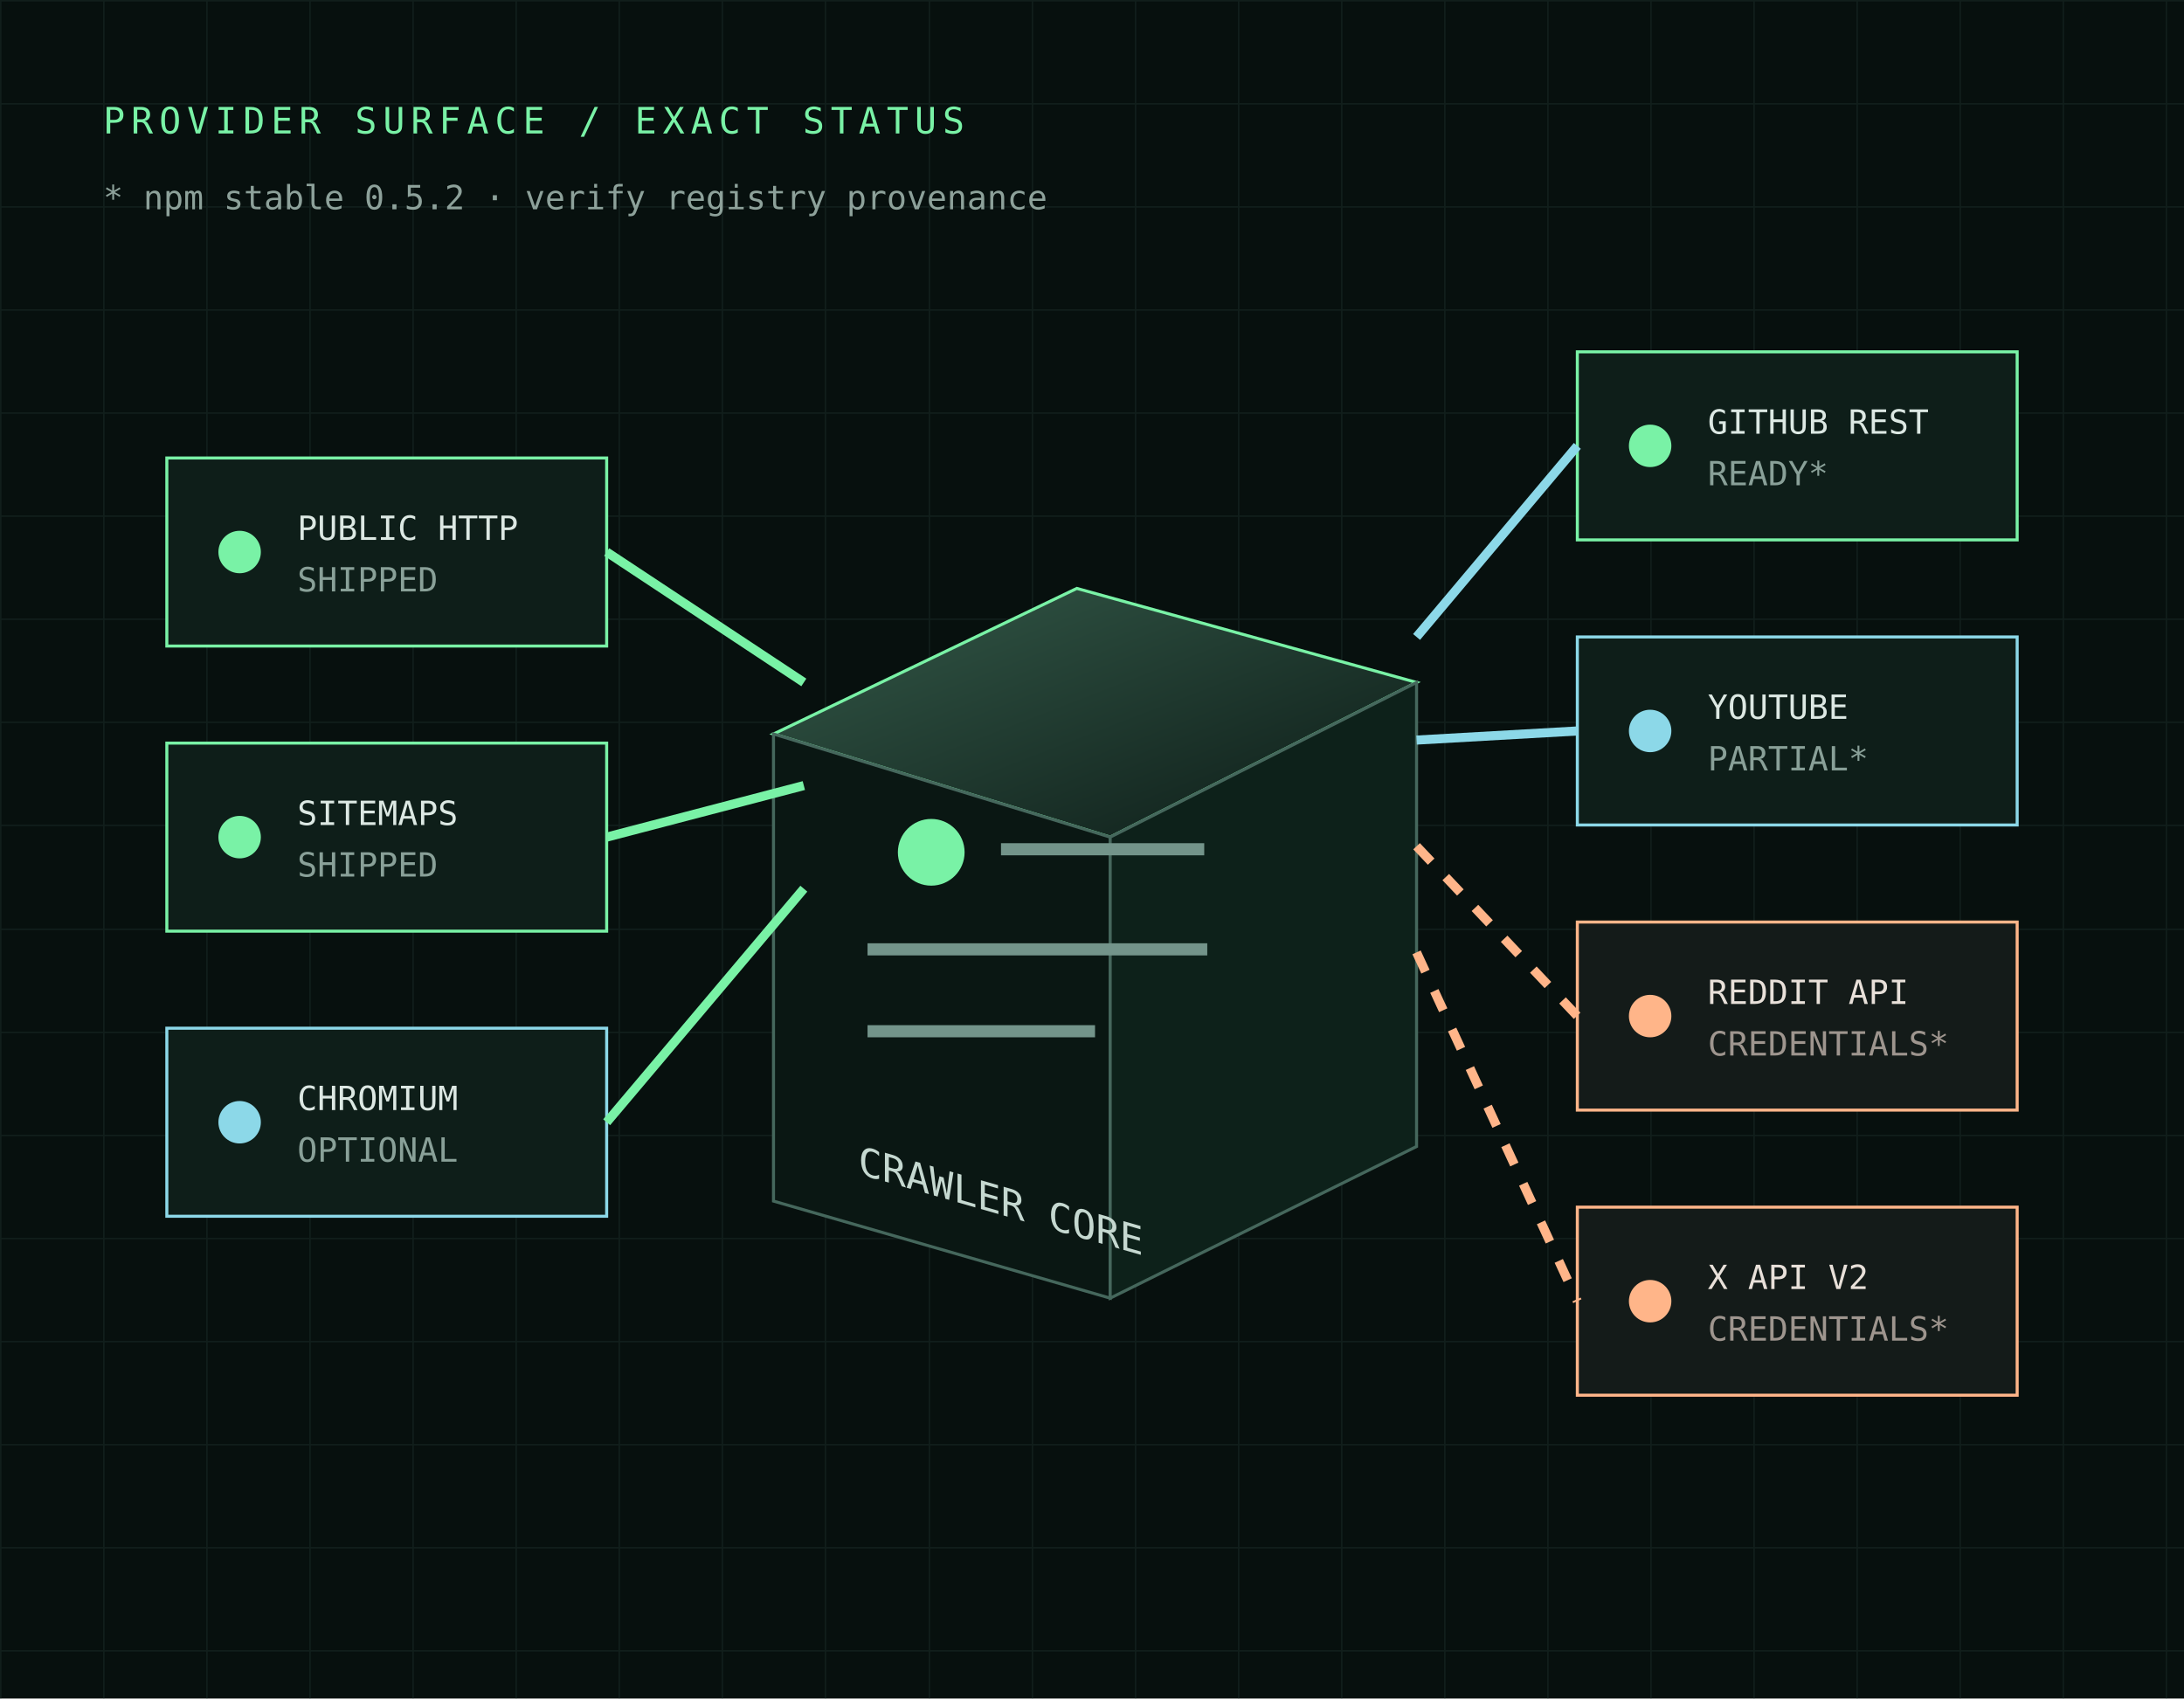
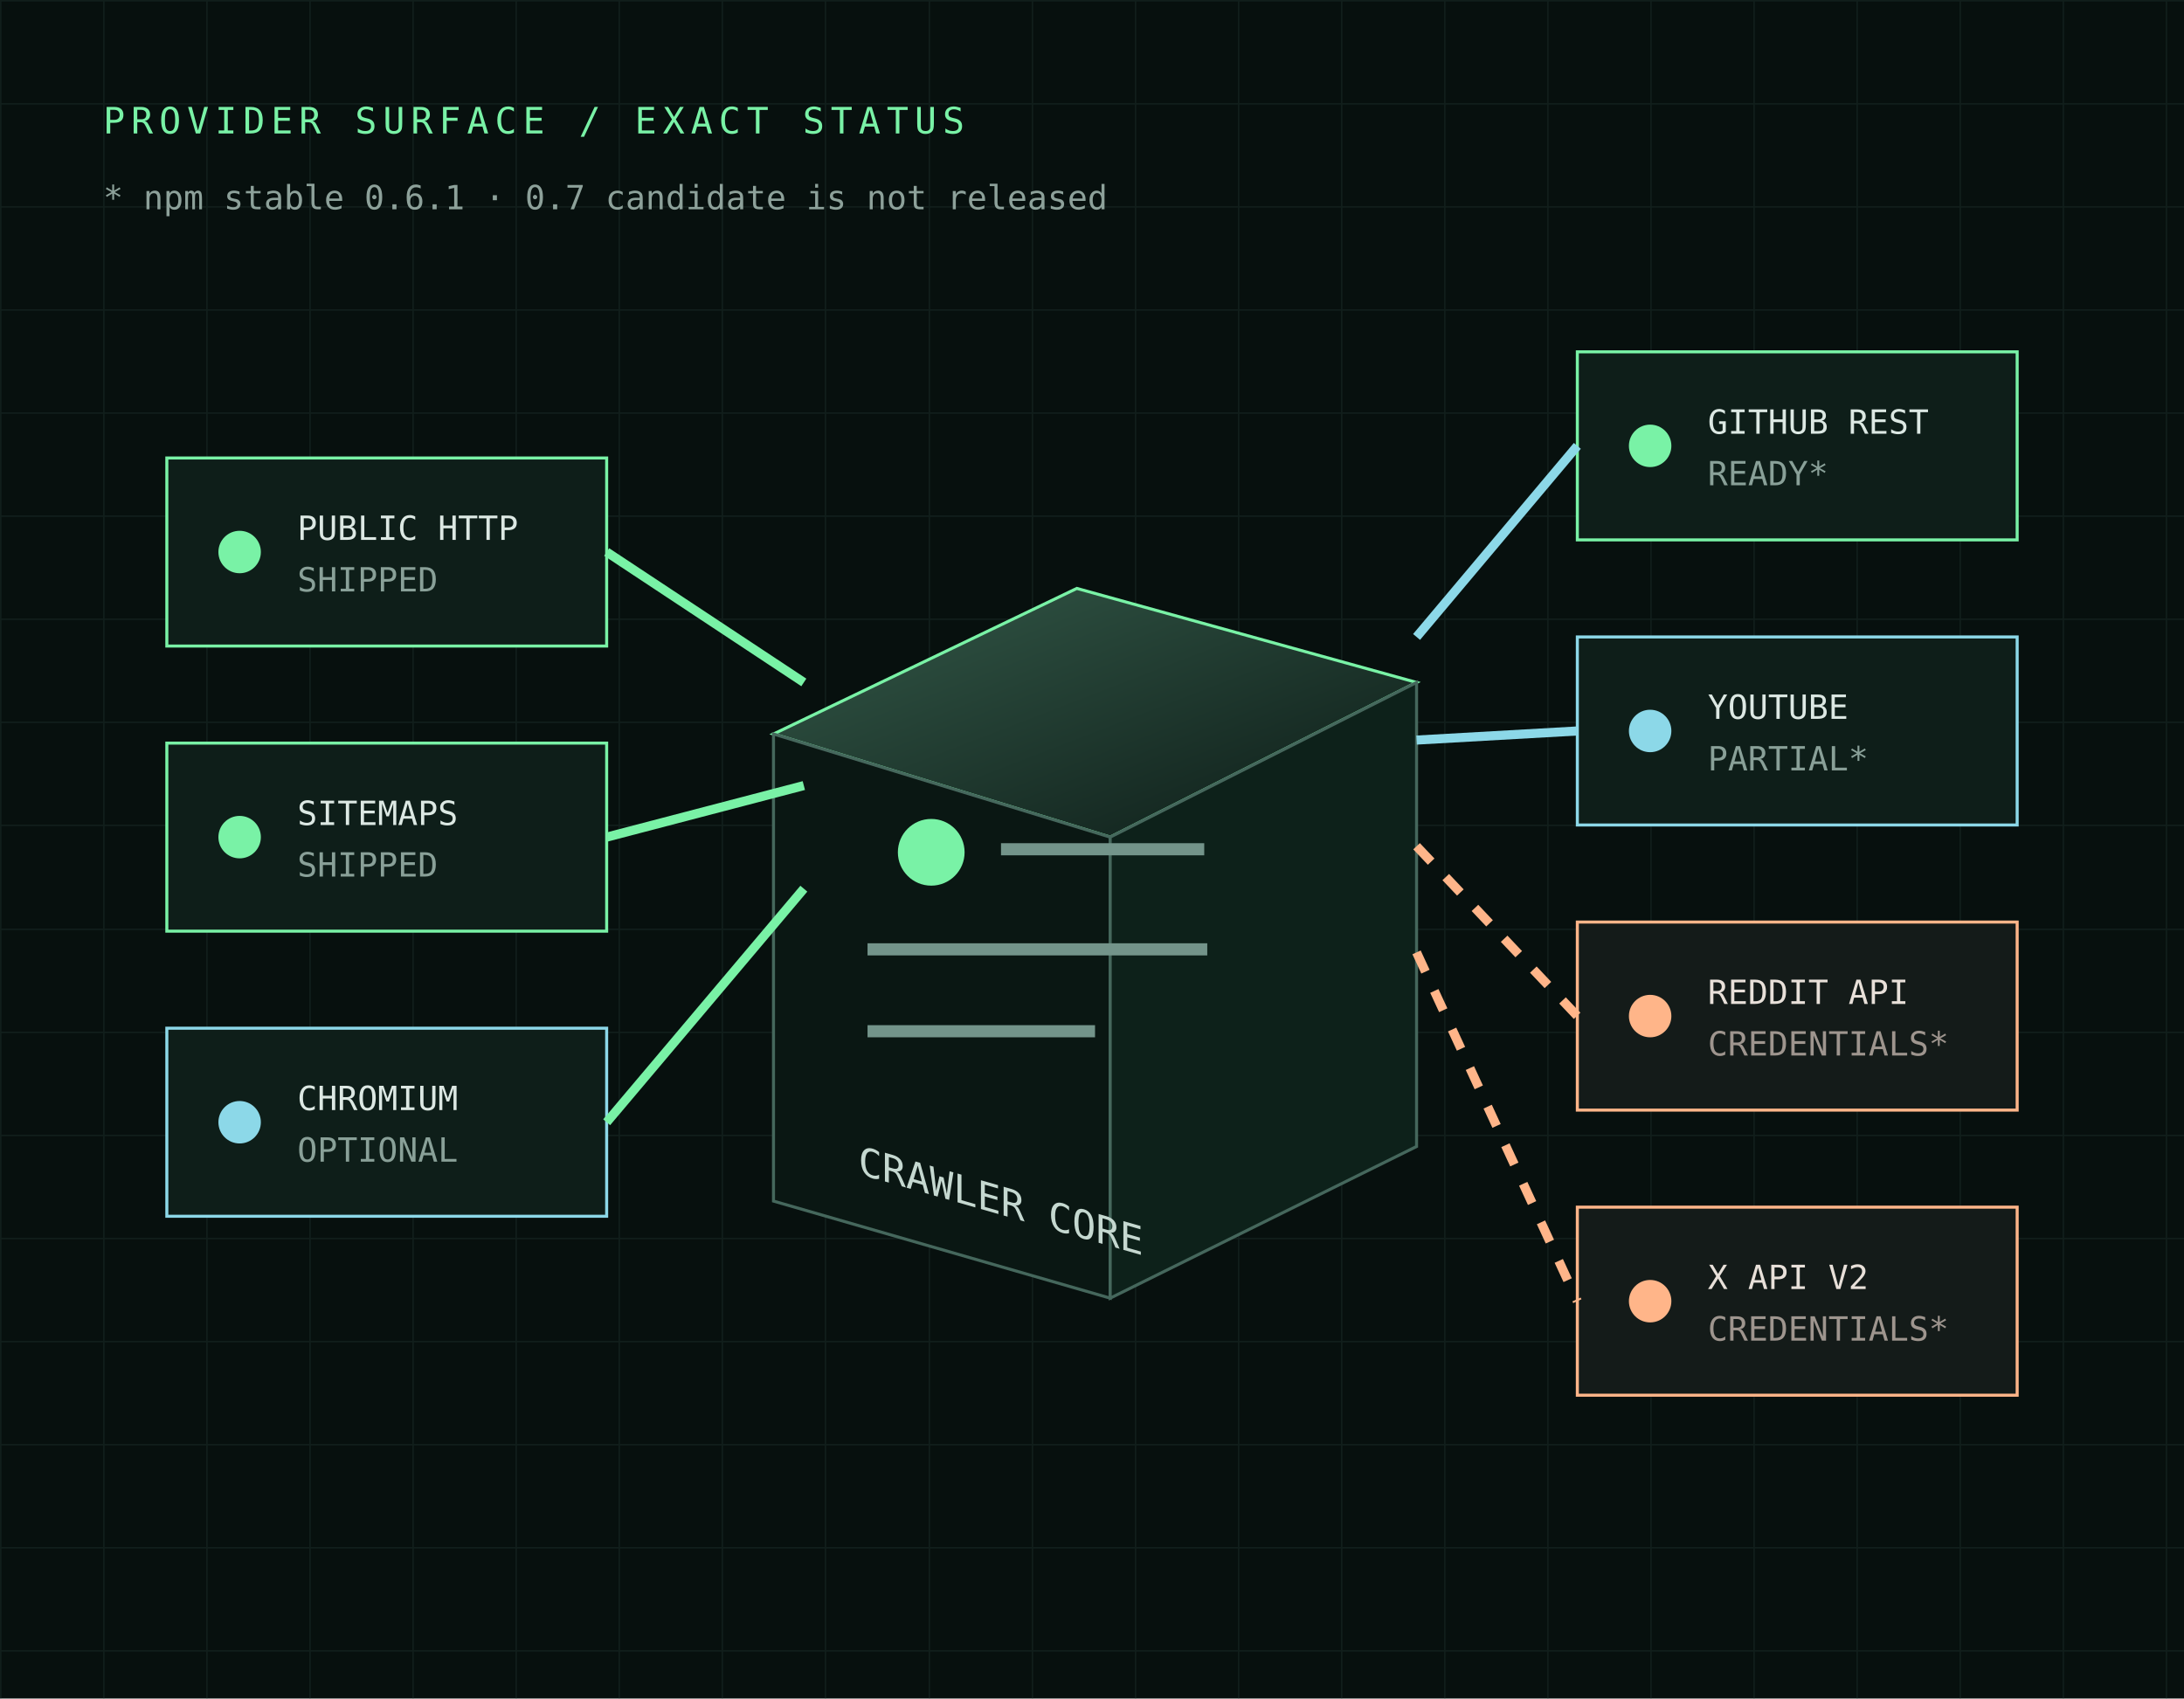
<svg xmlns="http://www.w3.org/2000/svg" viewBox="0 0 720 560" role="img" aria-labelledby="title desc">
  <defs>
    <linearGradient id="core" x1="0" y1="0" x2="1" y2="1">
      <stop stop-color="#345a49" />
      <stop offset="1" stop-color="#0c1a16" />
    </linearGradient>
    <pattern id="grid" width="34" height="34" patternUnits="userSpaceOnUse">
      <path d="M34 0H0V34" fill="none" stroke="#294139" opacity=".3" />
    </pattern>
  </defs>
  <rect width="720" height="560" fill="#07100e" />
  <rect width="720" height="560" fill="url(#grid)" />
  <g transform="translate(255 172)">
    <path d="m0 70 100-48 112 31-101 51z" fill="url(#core)" stroke="#79f2a6" />
    <path d="M0 70v154l111 32V104z" fill="#0a1713" stroke="#45675c" />
    <path d="M111 104v152l101-50V53z" fill="#0d211a" stroke="#45675c" />
    <circle cx="52" cy="109" r="11" fill="#79f2a6" />
    <path d="M75 108h67M31 141h112M31 168h75" stroke="#73948a" stroke-width="4" />
    <text x="28" y="207" fill="#c5d8d0" font-family="monospace" font-size="13" transform="skewY(16)">CRAWLER CORE</text>
  </g>
  <g font-family="monospace" font-size="11">
    <g transform="translate(55 151)">
      <rect width="145" height="62" fill="#0e1e19" stroke="#79f2a6" />
      <circle cx="24" cy="31" r="7" fill="#79f2a6" />
      <text x="43" y="27" fill="#dce8e3">PUBLIC HTTP</text>
      <text x="43" y="44" fill="#89a098">SHIPPED</text>
    </g>
    <g transform="translate(55 245)">
      <rect width="145" height="62" fill="#0e1e19" stroke="#79f2a6" />
      <circle cx="24" cy="31" r="7" fill="#79f2a6" />
      <text x="43" y="27" fill="#dce8e3">SITEMAPS</text>
      <text x="43" y="44" fill="#89a098">SHIPPED</text>
    </g>
    <g transform="translate(55 339)">
      <rect width="145" height="62" fill="#0e1e19" stroke="#8cd8e8" />
      <circle cx="24" cy="31" r="7" fill="#8cd8e8" />
      <text x="43" y="27" fill="#dce8e3">CHROMIUM</text>
      <text x="43" y="44" fill="#89a098">OPTIONAL</text>
    </g>
    <g transform="translate(520 116)">
      <rect width="145" height="62" fill="#0e1e19" stroke="#79f2a6" />
      <circle cx="24" cy="31" r="7" fill="#79f2a6" />
      <text x="43" y="27" fill="#dce8e3">GITHUB REST</text>
      <text x="43" y="44" fill="#89a098">READY*</text>
    </g>
    <g transform="translate(520 210)">
      <rect width="145" height="62" fill="#0e1e19" stroke="#8cd8e8" />
      <circle cx="24" cy="31" r="7" fill="#8cd8e8" />
      <text x="43" y="27" fill="#dce8e3">YOUTUBE</text>
      <text x="43" y="44" fill="#89a098">PARTIAL*</text>
    </g>
    <g transform="translate(520 304)">
      <rect width="145" height="62" fill="#141b19" stroke="#ffb589" />
      <circle cx="24" cy="31" r="7" fill="#ffb589" />
      <text x="43" y="27" fill="#e8e0d9">REDDIT API</text>
      <text x="43" y="44" fill="#9e958e">CREDENTIALS*</text>
    </g>
    <g transform="translate(520 398)">
      <rect width="145" height="62" fill="#141b19" stroke="#ffb589" />
      <circle cx="24" cy="31" r="7" fill="#ffb589" />
      <text x="43" y="27" fill="#e8e0d9">X API V2</text>
      <text x="43" y="44" fill="#9e958e">CREDENTIALS*</text>
    </g>
  </g>
  <g fill="none" stroke-width="3">
    <path d="M200 182 265 225M200 276l65-17M200 370l65-77" stroke="#79f2a6" />
    <path d="M467 210 520 147M467 244l53-3" stroke="#8cd8e8" />
    <path d="M467 279l53 56M467 314l53 115" stroke="#ffb589" stroke-dasharray="7 7" />
  </g>
  <text x="34" y="44" fill="#79f2a6" font-family="monospace" font-size="12" letter-spacing="2">PROVIDER SURFACE / EXACT STATUS</text>
-   <text x="34" y="69" fill="#8da19a" font-family="monospace" font-size="11">* npm stable 0.5.2 · verify registry provenance</text>
+   <text x="34" y="69" fill="#8da19a" font-family="monospace" font-size="11">* npm stable 0.6.1 · 0.7 candidate is not released</text>
</svg>
